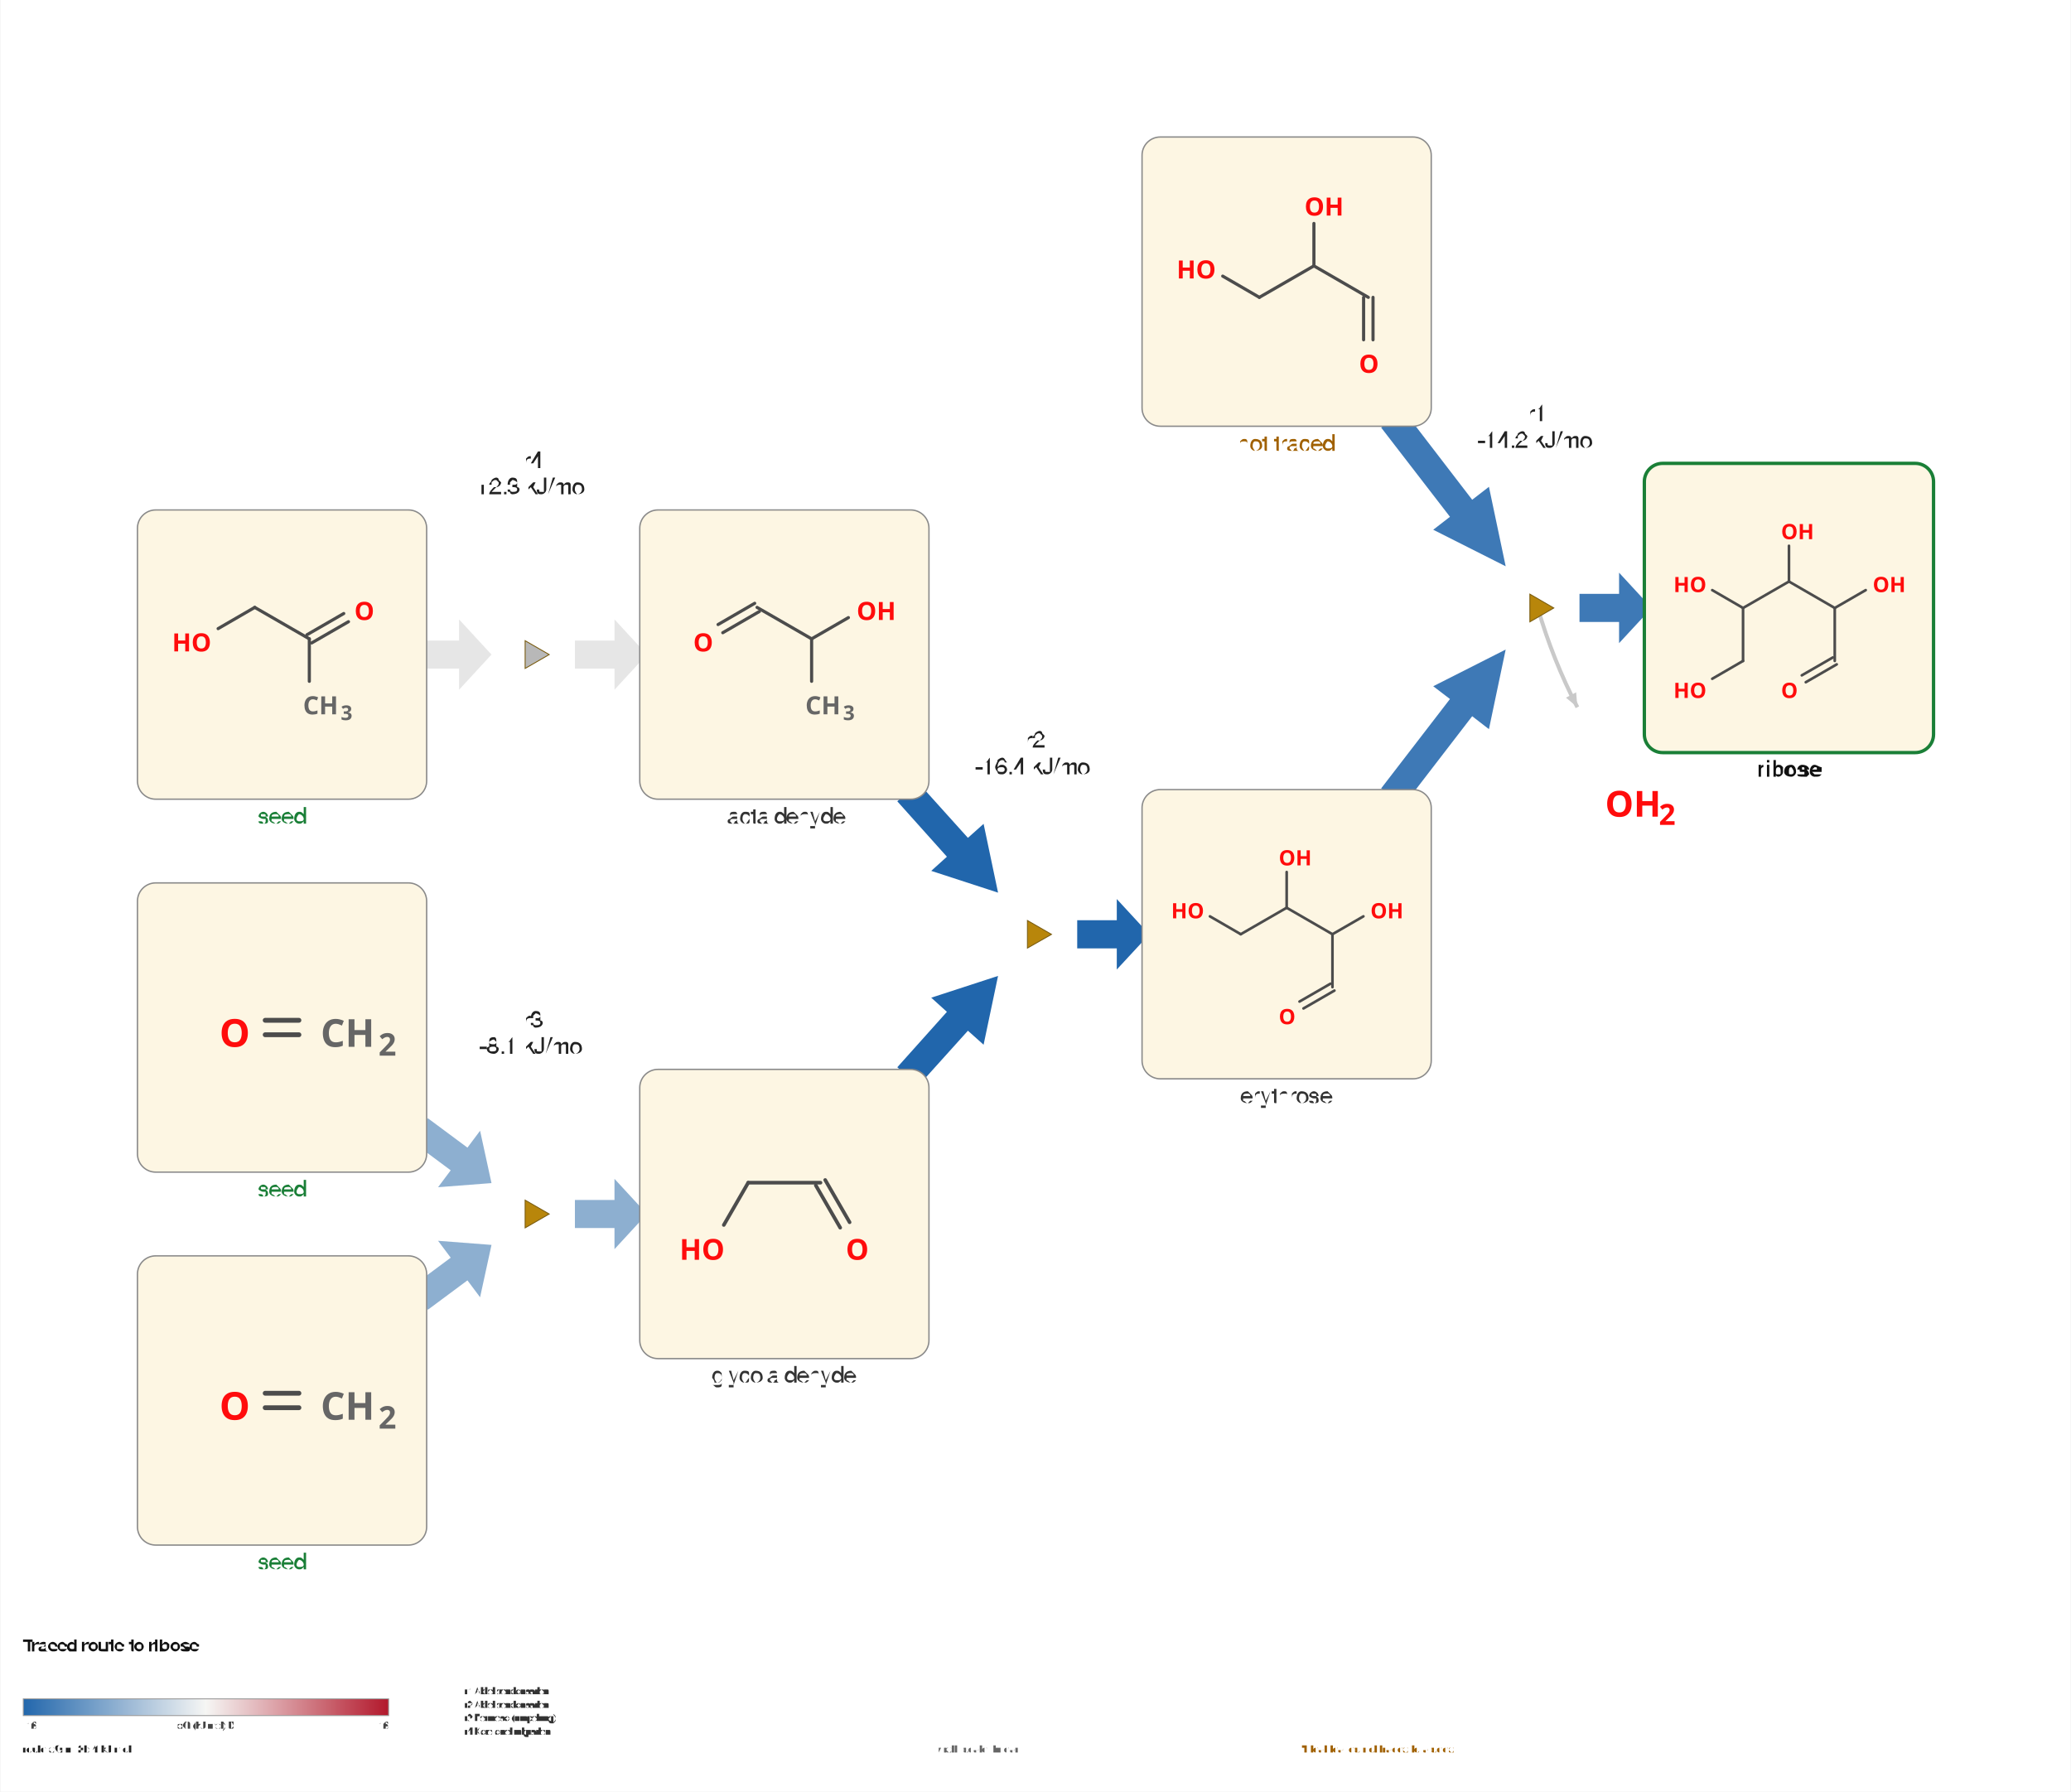
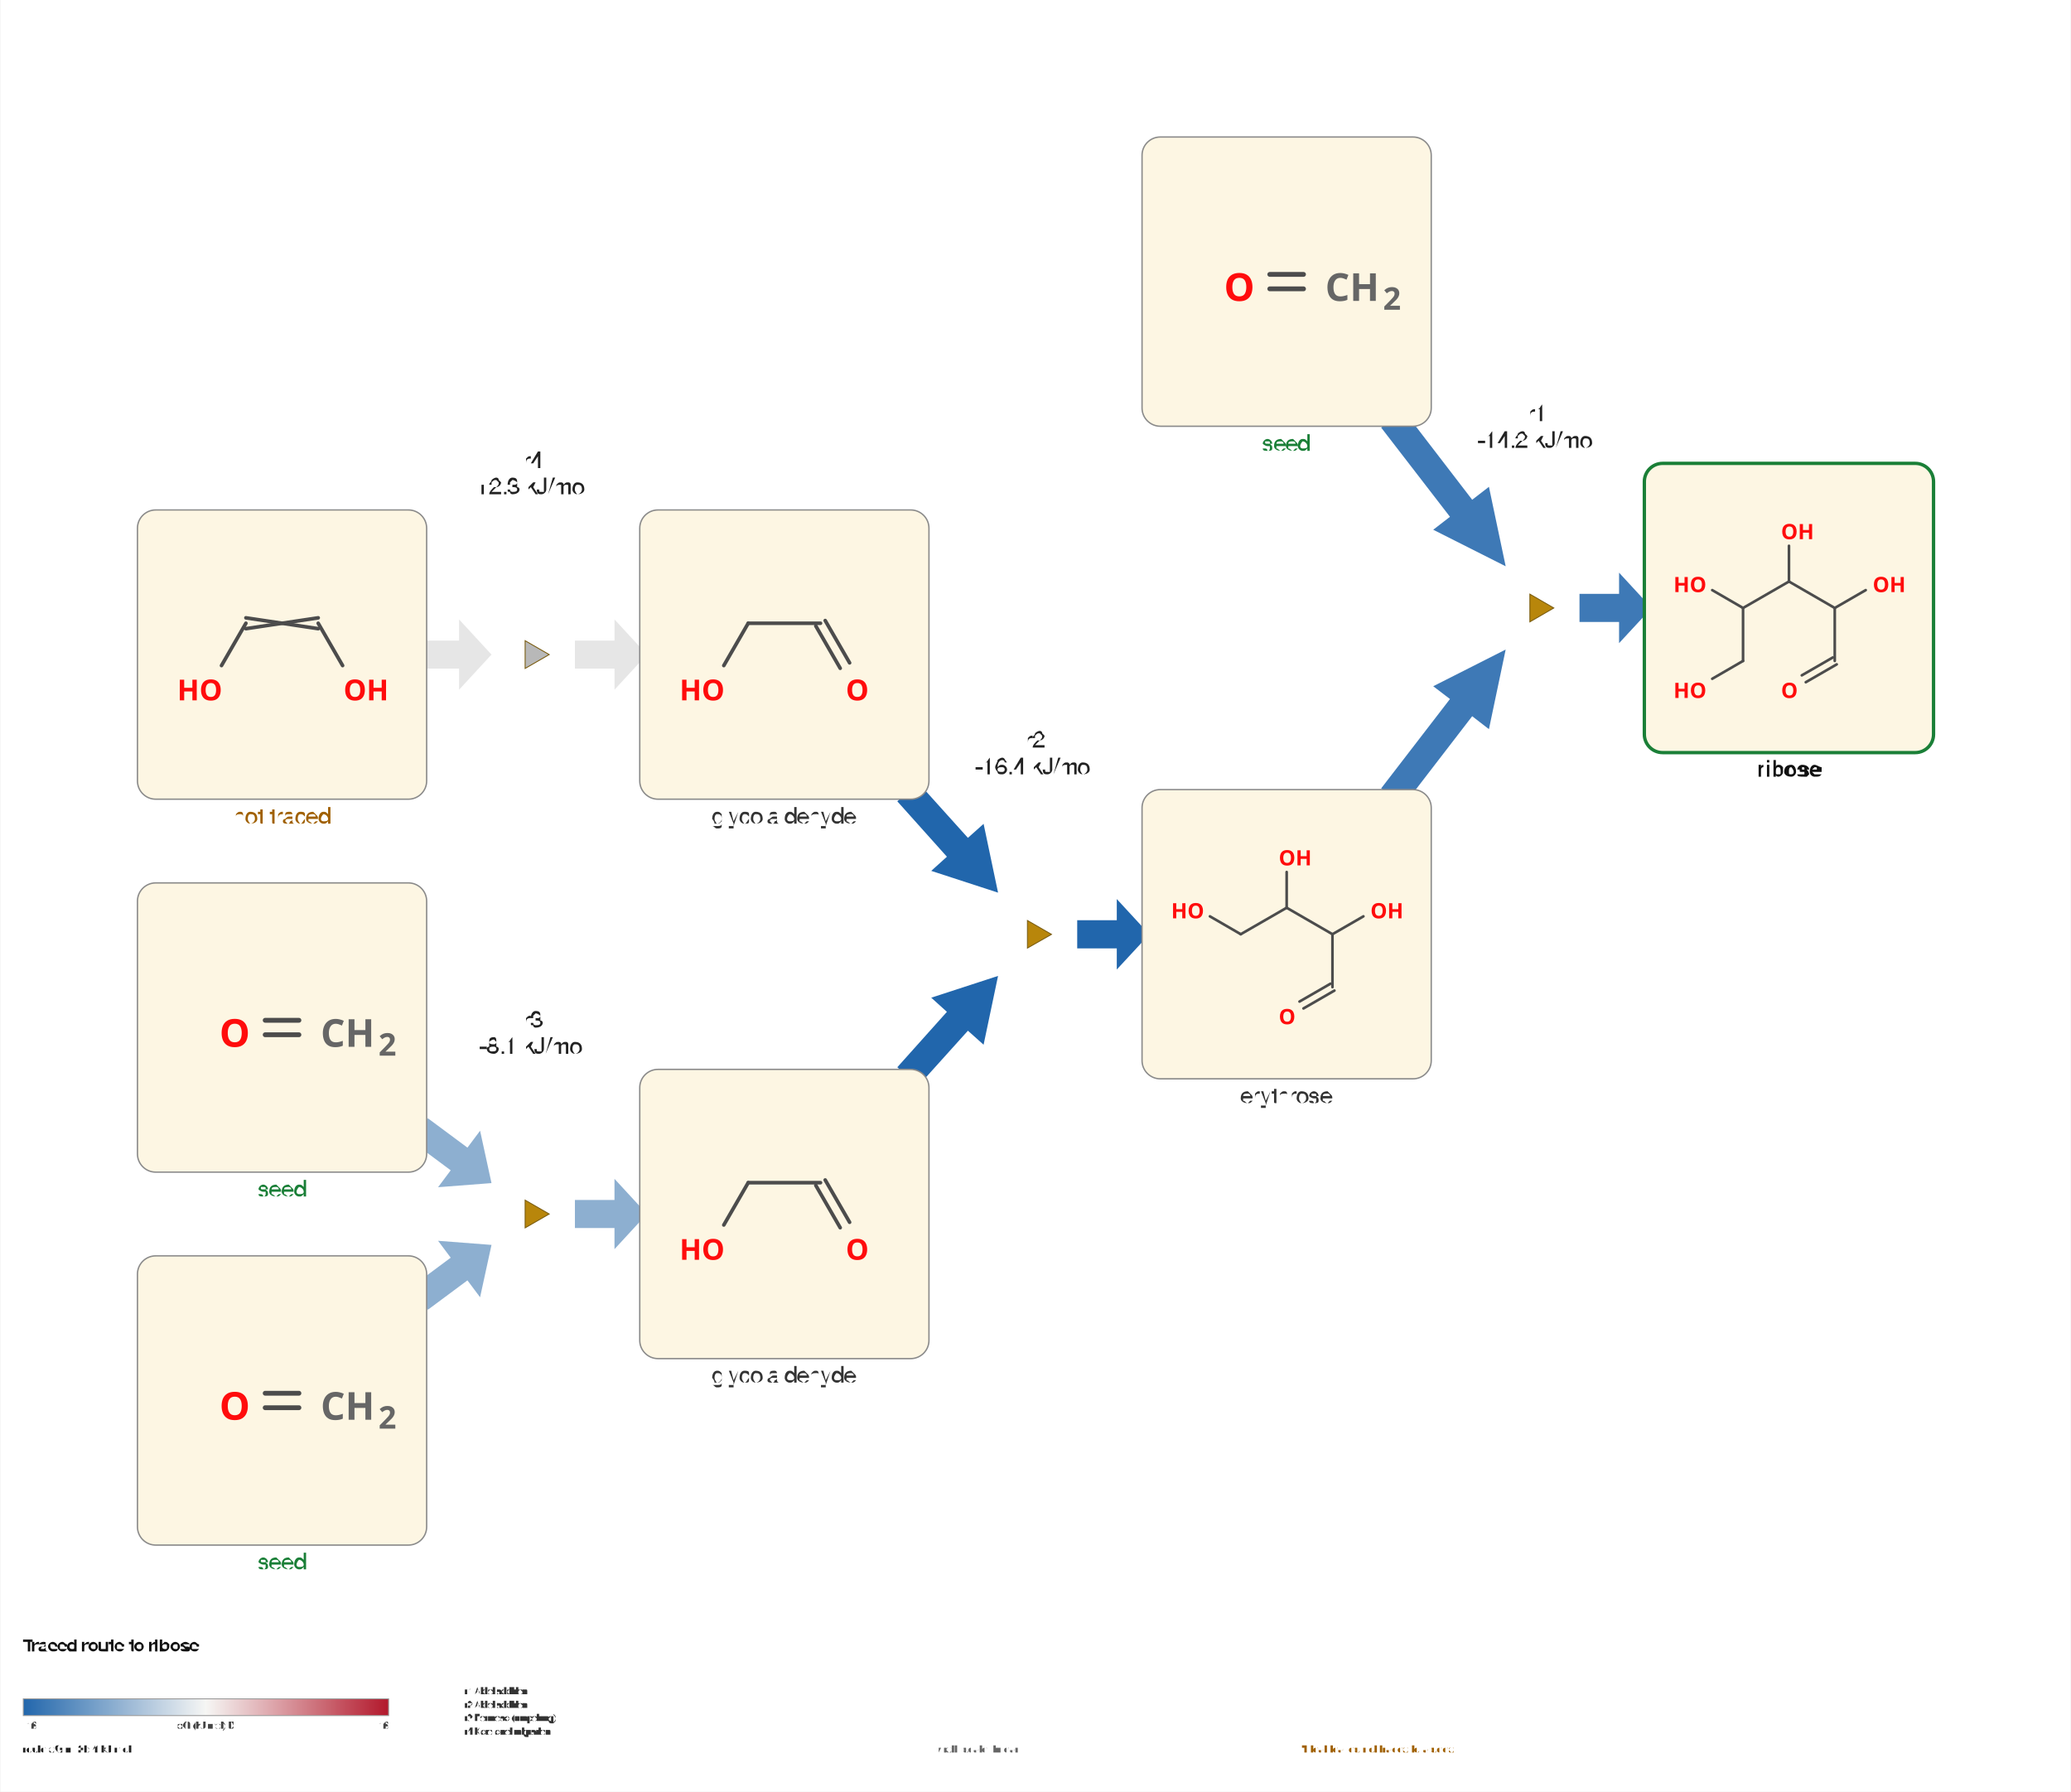
<svg xmlns="http://www.w3.org/2000/svg" width="1156" height="1000" viewBox="0 0 1156.00 1000.45">
  <rect width="100%" height="100%" fill="white" />
  <g transform="scale(85) translate(11.75,9.2)">
    <text x="-11.6" y="1.65" font-family="Helvetica, Arial, sans-serif" font-size="0.11" text-anchor="start" fill="#111" font-weight="bold">Traced route to ribose</text>
    <defs>
      <linearGradient id="dgbar">
        <stop offset="0.00" stop-color="#2166ac" />
        <stop offset="0.10" stop-color="#4c83ba" />
        <stop offset="0.20" stop-color="#76a0c9" />
        <stop offset="0.30" stop-color="#a1bcd7" />
        <stop offset="0.40" stop-color="#cbd9e6" />
        <stop offset="0.50" stop-color="#f6f6f4" />
        <stop offset="0.60" stop-color="#e8cacc" />
        <stop offset="0.70" stop-color="#db9da4" />
        <stop offset="0.80" stop-color="#cd717b" />
        <stop offset="0.90" stop-color="#c04453" />
        <stop offset="1.00" stop-color="#b2182b" />
      </linearGradient>
    </defs>
    <rect x="-11.6" y="1.96" width="2.4" height="0.11" fill="url(#dgbar)" stroke="#999" stroke-width="0.006" />
    <text x="-11.6" y="2.16" font-family="Helvetica, Arial, sans-serif" font-size="0.062" text-anchor="start" fill="#444" font-weight="normal">-16</text>
    <text x="-10.4" y="2.16" font-family="Helvetica, Arial, sans-serif" font-size="0.062" text-anchor="middle" fill="#444" font-weight="normal">dG (kJ/mol)   0</text>
    <text x="-9.2" y="2.16" font-family="Helvetica, Arial, sans-serif" font-size="0.062" text-anchor="end" fill="#444" font-weight="normal">+16</text>
-     <text x="-8.7" y="1.93" font-family="Helvetica, Arial, sans-serif" font-size="0.058" text-anchor="start" fill="#333" font-weight="normal">r1  Aldol condensation</text>
-     <text x="-8.7" y="2.018" font-family="Helvetica, Arial, sans-serif" font-size="0.058" text-anchor="start" fill="#333" font-weight="normal">r2  Aldol condensation</text>
+     <text x="-8.7" y="1.93" font-family="Helvetica, Arial, sans-serif" font-size="0.058" text-anchor="start" fill="#333" font-weight="normal">r1  Aldol addition</text>
+     <text x="-8.7" y="2.018" font-family="Helvetica, Arial, sans-serif" font-size="0.058" text-anchor="start" fill="#333" font-weight="normal">r2  Aldol addition</text>
    <text x="-8.7" y="2.106" font-family="Helvetica, Arial, sans-serif" font-size="0.058" text-anchor="start" fill="#333" font-weight="normal">r3  Formose (umpolung)</text>
    <text x="-8.7" y="2.194" font-family="Helvetica, Arial, sans-serif" font-size="0.058" text-anchor="start" fill="#333" font-weight="normal">r4  Keto-enol migration</text>
    <text x="-11.6" y="2.31" font-family="Helvetica, Arial, sans-serif" font-size="0.068" text-anchor="start" fill="#222" font-weight="normal">route dG = -36.4 kJ/mol</text>
    <text x="-5.6" y="2.31" font-family="Helvetica, Arial, sans-serif" font-size="0.068" text-anchor="start" fill="#666" font-weight="normal">width scale: linear</text>
    <text x="-3.2" y="2.31" font-family="Helvetica, Arial, sans-serif" font-size="0.068" text-anchor="start" fill="#a06000" font-weight="normal">1 leaf/leaves not traced to a seed</text>
    <path d="M-2.532,-3.909 L-2.081,-4.495 L-1.971,-4.41 L-1.861,-4.933 L-2.337,-4.692 L-2.227,-4.608 L-2.679,-4.021 Z" fill="#3e79b6" opacity="1.0" />
    <path d="M-2.679,-6.391 L-2.227,-5.805 L-2.337,-5.72 L-1.861,-5.48 L-1.971,-6.002 L-2.081,-5.917 L-2.532,-6.504 Z" fill="#3e79b6" opacity="1.0" />
    <path d="M-1.376,-5.114 L-1.116,-5.114 L-1.116,-4.975 L-0.902,-5.206 L-1.116,-5.438 L-1.116,-5.299 L-1.376,-5.299 Z" fill="#3e79b6" opacity="1.0" />
    <path d="M-5.721,-2.066 L-5.394,-2.429 L-5.291,-2.337 L-5.196,-2.789 L-5.635,-2.646 L-5.532,-2.553 L-5.858,-2.189 Z" fill="#2166ac" opacity="1.0" />
    <path d="M-5.858,-3.936 L-5.532,-3.572 L-5.635,-3.479 L-5.196,-3.336 L-5.291,-3.788 L-5.394,-3.696 L-5.721,-4.059 Z" fill="#2166ac" opacity="1.0" />
    <path d="M-4.676,-2.97 L-4.416,-2.97 L-4.416,-2.831 L-4.202,-3.062 L-4.416,-3.294 L-4.416,-3.155 L-4.676,-3.155 Z" fill="#2166ac" opacity="1.0" />
    <path d="M-8.942,-0.596 L-8.682,-0.789 L-8.599,-0.678 L-8.524,-1.022 L-8.875,-1.049 L-8.792,-0.938 L-9.053,-0.744 Z" fill="#8dafd0" opacity="1.0" />
    <path d="M-9.053,-1.706 L-8.792,-1.512 L-8.875,-1.401 L-8.524,-1.428 L-8.599,-1.772 L-8.682,-1.661 L-8.942,-1.854 Z" fill="#8dafd0" opacity="1.0" />
    <path d="M-7.976,-1.133 L-7.716,-1.133 L-7.716,-0.994 L-7.503,-1.225 L-7.716,-1.456 L-7.716,-1.317 L-7.976,-1.317 Z" fill="#8dafd0" opacity="1.0" />
    <path d="M-8.998,-4.808 L-8.737,-4.808 L-8.737,-4.669 L-8.524,-4.9 L-8.737,-5.131 L-8.737,-4.992 L-8.998,-4.992 Z" fill="#b8b8b8" opacity="0.35" />
    <path d="M-7.976,-4.808 L-7.716,-4.808 L-7.716,-4.669 L-7.503,-4.9 L-7.716,-5.131 L-7.716,-4.992 L-7.976,-4.992 Z" fill="#b8b8b8" opacity="0.35" />
-     <path d="M-1.65,-5.206 Q-1.552,-4.867 -1.39,-4.554" fill="none" stroke="#c9c9c9" stroke-width="0.026" />
-     <path d="M-1.39,-4.554 L-1.465,-4.617 L-1.398,-4.652 Z" fill="#c9c9c9" />
-     <svg x="-1.738" y="-4.542" width="1.178" height="1.178" viewBox="0 0 100 100" preserveAspectRatio="xMidYMid meet">
-       <g transform="translate(0,0)">
-         <svg width="100" height="100" x="0" y="0" viewBox="0 0 80 80" font-family="sans-serif" stroke="rgb(76,76,76)" stroke-width="2" stroke-linecap="round">
-           <text x="36" y="48" fill="rgb(255,12,12)" stroke-width="0" font-weight="bold" font-size="16">OH</text>
-           <text x="60" y="51.68" fill="rgb(255,12,12)" stroke-width="0" font-weight="bold" font-size="13">2</text>
-         </svg>
-       </g>
-       <text font-size="18" fill="gray" font-family="sans-serif" x="10" y="20" />
-     </svg>
    <rect x="-0.95" y="-6.156" width="1.9" height="1.9" rx="0.12" fill="#fdf6e3" fill-opacity="1.0" stroke="#1a7f37" stroke-width="0.022" />
    <svg x="-0.95" y="-6.156" width="1.9" height="1.9" viewBox="0 0 100 100" preserveAspectRatio="xMidYMid meet">
      <g transform="translate(0,0)">
        <svg width="100" height="100" x="0" y="0" viewBox="0 0 218.564 200" font-family="sans-serif" stroke="rgb(76,76,76)" stroke-width="2" stroke-linecap="round">
          <line x1="119.0" y1="150.9" x2="142.4" y2="137.4" opacity="1.0" stroke="rgb(76,76,76)" stroke-width="2.0" />
          <line x1="122.0" y1="156.1" x2="145.4" y2="142.6" opacity="1.0" stroke="rgb(76,76,76)" stroke-width="2.0" />
          <line x1="143.9" y1="140.0" x2="143.9" y2="100.0" opacity="1.0" stroke="rgb(76,76,76)" stroke-width="2.0" />
          <line x1="143.9" y1="100.0" x2="167.3" y2="86.5" opacity="1.0" stroke="rgb(76,76,76)" stroke-width="2.0" />
          <line x1="143.9" y1="100.0" x2="109.3" y2="80.0" opacity="1.0" stroke="rgb(76,76,76)" stroke-width="2.0" />
          <line x1="109.3" y1="80.0" x2="109.3" y2="53.0" opacity="1.0" stroke="rgb(76,76,76)" stroke-width="2.0" />
          <line x1="109.3" y1="80.0" x2="74.6" y2="100.0" opacity="1.0" stroke="rgb(76,76,76)" stroke-width="2.0" />
          <line x1="74.6" y1="100.0" x2="51.3" y2="86.5" opacity="1.0" stroke="rgb(76,76,76)" stroke-width="2.0" />
          <line x1="74.6" y1="100.0" x2="74.6" y2="140.0" opacity="1.0" stroke="rgb(76,76,76)" stroke-width="2.0" />
          <line x1="74.6" y1="140.0" x2="51.3" y2="153.5" opacity="1.0" stroke="rgb(76,76,76)" stroke-width="2.0" />
          <text x="103.282" y="168" fill="rgb(255,12,12)" stroke-width="0" font-weight="bold" font-size="16">O</text>
          <text x="172.564" y="88" fill="rgb(255,12,12)" stroke-width="0" font-weight="bold" font-size="16">OH</text>
          <text x="103.282" y="48" fill="rgb(255,12,12)" stroke-width="0" font-weight="bold" font-size="16">OH</text>
          <text x="22" y="88" fill="rgb(255,12,12)" stroke-width="0" font-weight="bold" font-size="16">HO</text>
          <text x="22" y="168" fill="rgb(255,12,12)" stroke-width="0" font-weight="bold" font-size="16">HO</text>
        </svg>
      </g>
      <text font-size="18" fill="gray" font-family="sans-serif" x="10" y="20" />
    </svg>
    <text x="0" y="-4.097" font-family="Helvetica, Arial, sans-serif" font-size="0.145" text-anchor="middle" fill="#111" font-weight="bold">ribose</text>
    <path d="M-1.545,-5.206 L-1.702,-5.297 L-1.702,-5.115 Z" fill="#b8860b" stroke="#7a5c10" stroke-width="0.006" />
    <text x="-1.65" y="-6.432" font-family="Helvetica, Arial, sans-serif" font-size="0.145" text-anchor="middle" fill="#222" font-weight="normal">r1</text>
    <text x="-1.65" y="-6.258" font-family="Helvetica, Arial, sans-serif" font-size="0.145" text-anchor="middle" fill="#222" font-weight="normal">-14.2 kJ/mol</text>
    <rect x="-4.25" y="-4.013" width="1.9" height="1.9" rx="0.12" fill="#fdf6e3" fill-opacity="1.0" stroke="#8a8a8a" stroke-width="0.009" />
    <svg x="-4.25" y="-4.013" width="1.9" height="1.9" viewBox="0 0 100 100" preserveAspectRatio="xMidYMid meet">
      <g transform="translate(0,0)">
        <svg width="100" height="100" x="0" y="0" viewBox="0 0 218.564 200" font-family="sans-serif" stroke="rgb(76,76,76)" stroke-width="2" stroke-linecap="round">
          <line x1="119.0" y1="150.9" x2="142.4" y2="137.4" opacity="1.0" stroke="rgb(76,76,76)" stroke-width="2.0" />
          <line x1="122.0" y1="156.1" x2="145.4" y2="142.6" opacity="1.0" stroke="rgb(76,76,76)" stroke-width="2.0" />
          <line x1="143.9" y1="140.0" x2="143.9" y2="100.0" opacity="1.0" stroke="rgb(76,76,76)" stroke-width="2.0" />
          <line x1="143.9" y1="100.0" x2="167.3" y2="86.5" opacity="1.0" stroke="rgb(76,76,76)" stroke-width="2.0" />
          <line x1="143.9" y1="100.0" x2="109.3" y2="80.0" opacity="1.0" stroke="rgb(76,76,76)" stroke-width="2.0" />
          <line x1="109.3" y1="80.0" x2="109.3" y2="53.0" opacity="1.0" stroke="rgb(76,76,76)" stroke-width="2.0" />
          <line x1="109.3" y1="80.0" x2="74.6" y2="100.0" opacity="1.0" stroke="rgb(76,76,76)" stroke-width="2.0" />
          <line x1="74.6" y1="100.0" x2="51.3" y2="86.5" opacity="1.0" stroke="rgb(76,76,76)" stroke-width="2.0" />
          <text x="103.282" y="168" fill="rgb(255,12,12)" stroke-width="0" font-weight="bold" font-size="16">O</text>
          <text x="172.564" y="88" fill="rgb(255,12,12)" stroke-width="0" font-weight="bold" font-size="16">OH</text>
          <text x="103.282" y="48" fill="rgb(255,12,12)" stroke-width="0" font-weight="bold" font-size="16">OH</text>
          <text x="22" y="88" fill="rgb(255,12,12)" stroke-width="0" font-weight="bold" font-size="16">HO</text>
        </svg>
      </g>
      <text font-size="18" fill="gray" font-family="sans-serif" x="10" y="20" />
    </svg>
    <text x="-3.3" y="-1.953" font-family="Helvetica, Arial, sans-serif" font-size="0.145" text-anchor="middle" fill="#333" font-weight="normal">erythrose</text>
    <path d="M-4.845,-3.062 L-5.003,-3.153 L-5.003,-2.972 Z" fill="#b8860b" stroke="#7a5c10" stroke-width="0.006" />
    <text x="-4.95" y="-4.288" font-family="Helvetica, Arial, sans-serif" font-size="0.145" text-anchor="middle" fill="#222" font-weight="normal">r2</text>
    <text x="-4.95" y="-4.114" font-family="Helvetica, Arial, sans-serif" font-size="0.145" text-anchor="middle" fill="#222" font-weight="normal">-16.4 kJ/mol</text>
    <rect x="-7.55" y="-2.175" width="1.9" height="1.9" rx="0.12" fill="#fdf6e3" fill-opacity="1.0" stroke="#8a8a8a" stroke-width="0.009" />
    <svg x="-7.55" y="-2.175" width="1.9" height="1.9" viewBox="0 0 100 100" preserveAspectRatio="xMidYMid meet">
      <g transform="translate(0,0)">
        <svg width="100" height="100" x="0" y="0" viewBox="0 0 160 114.641" font-family="sans-serif" stroke="rgb(76,76,76)" stroke-width="2" stroke-linecap="round">
          <line x1="110.9" y1="64.9" x2="97.4" y2="41.5" opacity="1.0" stroke="rgb(76,76,76)" stroke-width="2.0" />
          <line x1="116.1" y1="61.9" x2="102.6" y2="38.5" opacity="1.0" stroke="rgb(76,76,76)" stroke-width="2.0" />
          <line x1="100.0" y1="40.0" x2="60.0" y2="40.0" opacity="1.0" stroke="rgb(76,76,76)" stroke-width="2.0" />
          <line x1="60.0" y1="40.0" x2="46.5" y2="63.4" opacity="1.0" stroke="rgb(76,76,76)" stroke-width="2.0" />
          <text x="114" y="82.641" fill="rgb(255,12,12)" stroke-width="0" font-weight="bold" font-size="16">O</text>
          <text x="22" y="82.641" fill="rgb(255,12,12)" stroke-width="0" font-weight="bold" font-size="16">HO</text>
        </svg>
      </g>
      <text font-size="18" fill="gray" font-family="sans-serif" x="10" y="20" />
    </svg>
    <text x="-6.6" y="-0.116" font-family="Helvetica, Arial, sans-serif" font-size="0.145" text-anchor="middle" fill="#333" font-weight="normal">glycolaldehyde</text>
    <path d="M-8.145,-1.225 L-8.303,-1.316 L-8.303,-1.134 Z" fill="#b8860b" stroke="#7a5c10" stroke-width="0.006" />
    <text x="-8.25" y="-2.45" font-family="Helvetica, Arial, sans-serif" font-size="0.145" text-anchor="middle" fill="#222" font-weight="normal">r3</text>
    <text x="-8.25" y="-2.276" font-family="Helvetica, Arial, sans-serif" font-size="0.145" text-anchor="middle" fill="#222" font-weight="normal">-8.1 kJ/mol</text>
    <rect x="-10.85" y="-0.95" width="1.9" height="1.9" rx="0.12" fill="#fdf6e3" fill-opacity="1.0" stroke="#8a8a8a" stroke-width="0.009" />
    <svg x="-10.85" y="-0.95" width="1.9" height="1.9" viewBox="0 0 100 100" preserveAspectRatio="xMidYMid meet">
      <g transform="translate(0,0)">
        <svg width="100" height="100" x="0" y="0" viewBox="0 0 120 80" font-family="sans-serif" stroke="rgb(76,76,76)" stroke-width="2" stroke-linecap="round">
          <line x1="67.0" y1="43.0" x2="53.0" y2="43.0" opacity="1.0" stroke="rgb(76,76,76)" stroke-width="2.0" />
          <line x1="67.0" y1="37.0" x2="53.0" y2="37.0" opacity="1.0" stroke="rgb(76,76,76)" stroke-width="2.0" />
          <text x="76" y="48" fill="rgb(102,102,102)" stroke-width="0" font-weight="bold" font-size="16">CH</text>
          <text x="100" y="51.68" fill="rgb(102,102,102)" stroke-width="0" font-weight="bold" font-size="13">2</text>
          <text x="34" y="48" fill="rgb(255,12,12)" stroke-width="0" font-weight="bold" font-size="16">O</text>
        </svg>
      </g>
      <text font-size="18" fill="gray" font-family="sans-serif" x="10" y="20" />
    </svg>
    <text x="-9.9" y="1.109" font-family="Helvetica, Arial, sans-serif" font-size="0.145" text-anchor="middle" fill="#1a7f37" font-weight="normal">seed</text>
    <rect x="-10.85" y="-3.4" width="1.9" height="1.9" rx="0.12" fill="#fdf6e3" fill-opacity="1.0" stroke="#8a8a8a" stroke-width="0.009" />
    <svg x="-10.85" y="-3.4" width="1.9" height="1.9" viewBox="0 0 100 100" preserveAspectRatio="xMidYMid meet">
      <g transform="translate(0,0)">
        <svg width="100" height="100" x="0" y="0" viewBox="0 0 120 80" font-family="sans-serif" stroke="rgb(76,76,76)" stroke-width="2" stroke-linecap="round">
          <line x1="67.0" y1="43.0" x2="53.0" y2="43.0" opacity="1.0" stroke="rgb(76,76,76)" stroke-width="2.0" />
          <line x1="67.0" y1="37.0" x2="53.0" y2="37.0" opacity="1.0" stroke="rgb(76,76,76)" stroke-width="2.0" />
          <text x="76" y="48" fill="rgb(102,102,102)" stroke-width="0" font-weight="bold" font-size="16">CH</text>
          <text x="100" y="51.68" fill="rgb(102,102,102)" stroke-width="0" font-weight="bold" font-size="13">2</text>
          <text x="34" y="48" fill="rgb(255,12,12)" stroke-width="0" font-weight="bold" font-size="16">O</text>
        </svg>
      </g>
      <text font-size="18" fill="gray" font-family="sans-serif" x="10" y="20" />
    </svg>
    <text x="-9.9" y="-1.341" font-family="Helvetica, Arial, sans-serif" font-size="0.145" text-anchor="middle" fill="#1a7f37" font-weight="normal">seed</text>
    <rect x="-7.55" y="-5.85" width="1.9" height="1.9" rx="0.12" fill="#fdf6e3" fill-opacity="1.0" stroke="#8a8a8a" stroke-width="0.009" />
    <svg x="-7.55" y="-5.85" width="1.9" height="1.9" viewBox="0 0 100 100" preserveAspectRatio="xMidYMid meet">
      <g transform="translate(0,0)">
-         <svg width="100" height="100" x="0" y="0" viewBox="0 0 183.923 140" font-family="sans-serif" stroke="rgb(76,76,76)" stroke-width="2" stroke-linecap="round">
-           <line x1="109.3" y1="87.0" x2="109.3" y2="60.0" opacity="1.0" stroke="rgb(76,76,76)" stroke-width="2.0" />
-           <line x1="109.3" y1="60.0" x2="132.7" y2="46.5" opacity="1.0" stroke="rgb(76,76,76)" stroke-width="2.0" />
-           <line x1="109.3" y1="60.0" x2="74.6" y2="40.0" opacity="1.0" stroke="rgb(76,76,76)" stroke-width="2.0" />
-           <line x1="76.1" y1="42.6" x2="52.8" y2="56.1" opacity="1.0" stroke="rgb(76,76,76)" stroke-width="2.0" />
-           <line x1="73.1" y1="37.4" x2="49.8" y2="50.9" opacity="1.0" stroke="rgb(76,76,76)" stroke-width="2.0" />
-           <text x="105.282" y="108" fill="rgb(102,102,102)" stroke-width="0" font-weight="bold" font-size="16">CH</text>
-           <text x="129.282" y="111.68" fill="rgb(102,102,102)" stroke-width="0" font-weight="bold" font-size="13">3</text>
-           <text x="137.923" y="48" fill="rgb(255,12,12)" stroke-width="0" font-weight="bold" font-size="16">OH</text>
-           <text x="34" y="68" fill="rgb(255,12,12)" stroke-width="0" font-weight="bold" font-size="16">O</text>
+         <svg width="100" height="100" x="0" y="0" viewBox="0 0 160 114.641" font-family="sans-serif" stroke="rgb(76,76,76)" stroke-width="2" stroke-linecap="round">
+           <line x1="110.9" y1="64.9" x2="97.4" y2="41.5" opacity="1.0" stroke="rgb(76,76,76)" stroke-width="2.0" />
+           <line x1="116.1" y1="61.9" x2="102.6" y2="38.5" opacity="1.0" stroke="rgb(76,76,76)" stroke-width="2.0" />
+           <line x1="100.0" y1="40.0" x2="60.0" y2="40.0" opacity="1.0" stroke="rgb(76,76,76)" stroke-width="2.0" />
+           <line x1="60.0" y1="40.0" x2="46.5" y2="63.4" opacity="1.0" stroke="rgb(76,76,76)" stroke-width="2.0" />
+           <text x="114" y="82.641" fill="rgb(255,12,12)" stroke-width="0" font-weight="bold" font-size="16">O</text>
+           <text x="22" y="82.641" fill="rgb(255,12,12)" stroke-width="0" font-weight="bold" font-size="16">HO</text>
        </svg>
      </g>
      <text font-size="18" fill="gray" font-family="sans-serif" x="10" y="20" />
    </svg>
-     <text x="-6.6" y="-3.791" font-family="Helvetica, Arial, sans-serif" font-size="0.145" text-anchor="middle" fill="#333" font-weight="normal">lactaldehyde</text>
+     <text x="-6.6" y="-3.791" font-family="Helvetica, Arial, sans-serif" font-size="0.145" text-anchor="middle" fill="#333" font-weight="normal">glycolaldehyde</text>
    <path d="M-8.145,-4.9 L-8.303,-4.991 L-8.303,-4.809 Z" fill="#b8b8b8" stroke="#7a5c10" stroke-width="0.006" />
    <text x="-8.25" y="-6.125" font-family="Helvetica, Arial, sans-serif" font-size="0.145" text-anchor="middle" fill="#222" font-weight="normal">r4</text>
    <text x="-8.25" y="-5.952" font-family="Helvetica, Arial, sans-serif" font-size="0.145" text-anchor="middle" fill="#222" font-weight="normal">+2.3 kJ/mol</text>
    <rect x="-10.85" y="-5.85" width="1.9" height="1.9" rx="0.12" fill="#fdf6e3" fill-opacity="1.0" stroke="#8a8a8a" stroke-width="0.009" />
    <svg x="-10.85" y="-5.85" width="1.9" height="1.9" viewBox="0 0 100 100" preserveAspectRatio="xMidYMid meet">
      <g transform="translate(0,0)">
-         <svg width="100" height="100" x="0" y="0" viewBox="0 0 183.923 140" font-family="sans-serif" stroke="rgb(76,76,76)" stroke-width="2" stroke-linecap="round">
-           <line x1="109.3" y1="87.0" x2="109.3" y2="60.0" opacity="1.0" stroke="rgb(76,76,76)" stroke-width="2.0" />
-           <line x1="107.8" y1="57.4" x2="131.2" y2="43.9" opacity="1.0" stroke="rgb(76,76,76)" stroke-width="2.0" />
-           <line x1="110.8" y1="62.6" x2="134.2" y2="49.1" opacity="1.0" stroke="rgb(76,76,76)" stroke-width="2.0" />
-           <line x1="109.3" y1="60.0" x2="74.6" y2="40.0" opacity="1.0" stroke="rgb(76,76,76)" stroke-width="2.0" />
-           <line x1="74.6" y1="40.0" x2="51.3" y2="53.5" opacity="1.0" stroke="rgb(76,76,76)" stroke-width="2.0" />
-           <text x="105.282" y="108" fill="rgb(102,102,102)" stroke-width="0" font-weight="bold" font-size="16">CH</text>
-           <text x="129.282" y="111.68" fill="rgb(102,102,102)" stroke-width="0" font-weight="bold" font-size="13">3</text>
-           <text x="137.923" y="48" fill="rgb(255,12,12)" stroke-width="0" font-weight="bold" font-size="16">O</text>
-           <text x="22" y="68" fill="rgb(255,12,12)" stroke-width="0" font-weight="bold" font-size="16">HO</text>
+         <svg width="100" height="100" x="0" y="0" viewBox="0 0 160 114.641" font-family="sans-serif" stroke="rgb(76,76,76)" stroke-width="2" stroke-linecap="round">
+           <line x1="113.5" y1="63.4" x2="100.0" y2="40.0" opacity="1.0" stroke="rgb(76,76,76)" stroke-width="2.0" />
+           <line x1="100.0" y1="43.0" x2="60.0" y2="37.0" opacity="1.0" stroke="rgb(76,76,76)" stroke-width="2.0" />
+           <line x1="100.0" y1="37.0" x2="60.0" y2="43.0" opacity="1.0" stroke="rgb(76,76,76)" stroke-width="2.0" />
+           <line x1="60.0" y1="40.0" x2="46.5" y2="63.4" opacity="1.0" stroke="rgb(76,76,76)" stroke-width="2.0" />
+           <text x="114" y="82.641" fill="rgb(255,12,12)" stroke-width="0" font-weight="bold" font-size="16">OH</text>
+           <text x="22" y="82.641" fill="rgb(255,12,12)" stroke-width="0" font-weight="bold" font-size="16">HO</text>
        </svg>
      </g>
      <text font-size="18" fill="gray" font-family="sans-serif" x="10" y="20" />
    </svg>
-     <text x="-9.9" y="-3.791" font-family="Helvetica, Arial, sans-serif" font-size="0.145" text-anchor="middle" fill="#1a7f37" font-weight="normal">seed</text>
+     <text x="-9.9" y="-3.791" font-family="Helvetica, Arial, sans-serif" font-size="0.145" text-anchor="middle" fill="#a06000" font-weight="normal">not traced</text>
    <rect x="-4.25" y="-8.3" width="1.9" height="1.9" rx="0.12" fill="#fdf6e3" fill-opacity="1.0" stroke="#8a8a8a" stroke-width="0.009" />
    <svg x="-4.25" y="-8.3" width="1.9" height="1.9" viewBox="0 0 100 100" preserveAspectRatio="xMidYMid meet">
      <g transform="translate(0,0)">
-         <svg width="100" height="100" x="0" y="0" viewBox="0 0 183.923 180" font-family="sans-serif" stroke="rgb(76,76,76)" stroke-width="2" stroke-linecap="round">
-           <line x1="140.9" y1="127.0" x2="140.9" y2="100.0" opacity="1.0" stroke="rgb(76,76,76)" stroke-width="2.0" />
-           <line x1="146.9" y1="127.0" x2="146.9" y2="100.0" opacity="1.0" stroke="rgb(76,76,76)" stroke-width="2.0" />
-           <line x1="143.9" y1="100.0" x2="109.3" y2="80.0" opacity="1.0" stroke="rgb(76,76,76)" stroke-width="2.0" />
-           <line x1="109.3" y1="80.0" x2="109.3" y2="53.0" opacity="1.0" stroke="rgb(76,76,76)" stroke-width="2.0" />
-           <line x1="109.3" y1="80.0" x2="74.6" y2="100.0" opacity="1.0" stroke="rgb(76,76,76)" stroke-width="2.0" />
-           <line x1="74.6" y1="100.0" x2="51.3" y2="86.5" opacity="1.0" stroke="rgb(76,76,76)" stroke-width="2.0" />
-           <text x="137.923" y="148" fill="rgb(255,12,12)" stroke-width="0" font-weight="bold" font-size="16">O</text>
-           <text x="103.282" y="48" fill="rgb(255,12,12)" stroke-width="0" font-weight="bold" font-size="16">OH</text>
-           <text x="22" y="88" fill="rgb(255,12,12)" stroke-width="0" font-weight="bold" font-size="16">HO</text>
+         <svg width="100" height="100" x="0" y="0" viewBox="0 0 120 80" font-family="sans-serif" stroke="rgb(76,76,76)" stroke-width="2" stroke-linecap="round">
+           <line x1="67.0" y1="43.0" x2="53.0" y2="43.0" opacity="1.0" stroke="rgb(76,76,76)" stroke-width="2.0" />
+           <line x1="67.0" y1="37.0" x2="53.0" y2="37.0" opacity="1.0" stroke="rgb(76,76,76)" stroke-width="2.0" />
+           <text x="76" y="48" fill="rgb(102,102,102)" stroke-width="0" font-weight="bold" font-size="16">CH</text>
+           <text x="100" y="51.68" fill="rgb(102,102,102)" stroke-width="0" font-weight="bold" font-size="13">2</text>
+           <text x="34" y="48" fill="rgb(255,12,12)" stroke-width="0" font-weight="bold" font-size="16">O</text>
        </svg>
      </g>
      <text font-size="18" fill="gray" font-family="sans-serif" x="10" y="20" />
    </svg>
-     <text x="-3.3" y="-6.24" font-family="Helvetica, Arial, sans-serif" font-size="0.145" text-anchor="middle" fill="#a06000" font-weight="normal">not traced</text>
+     <text x="-3.3" y="-6.24" font-family="Helvetica, Arial, sans-serif" font-size="0.145" text-anchor="middle" fill="#1a7f37" font-weight="normal">seed</text>
  </g>
</svg>
